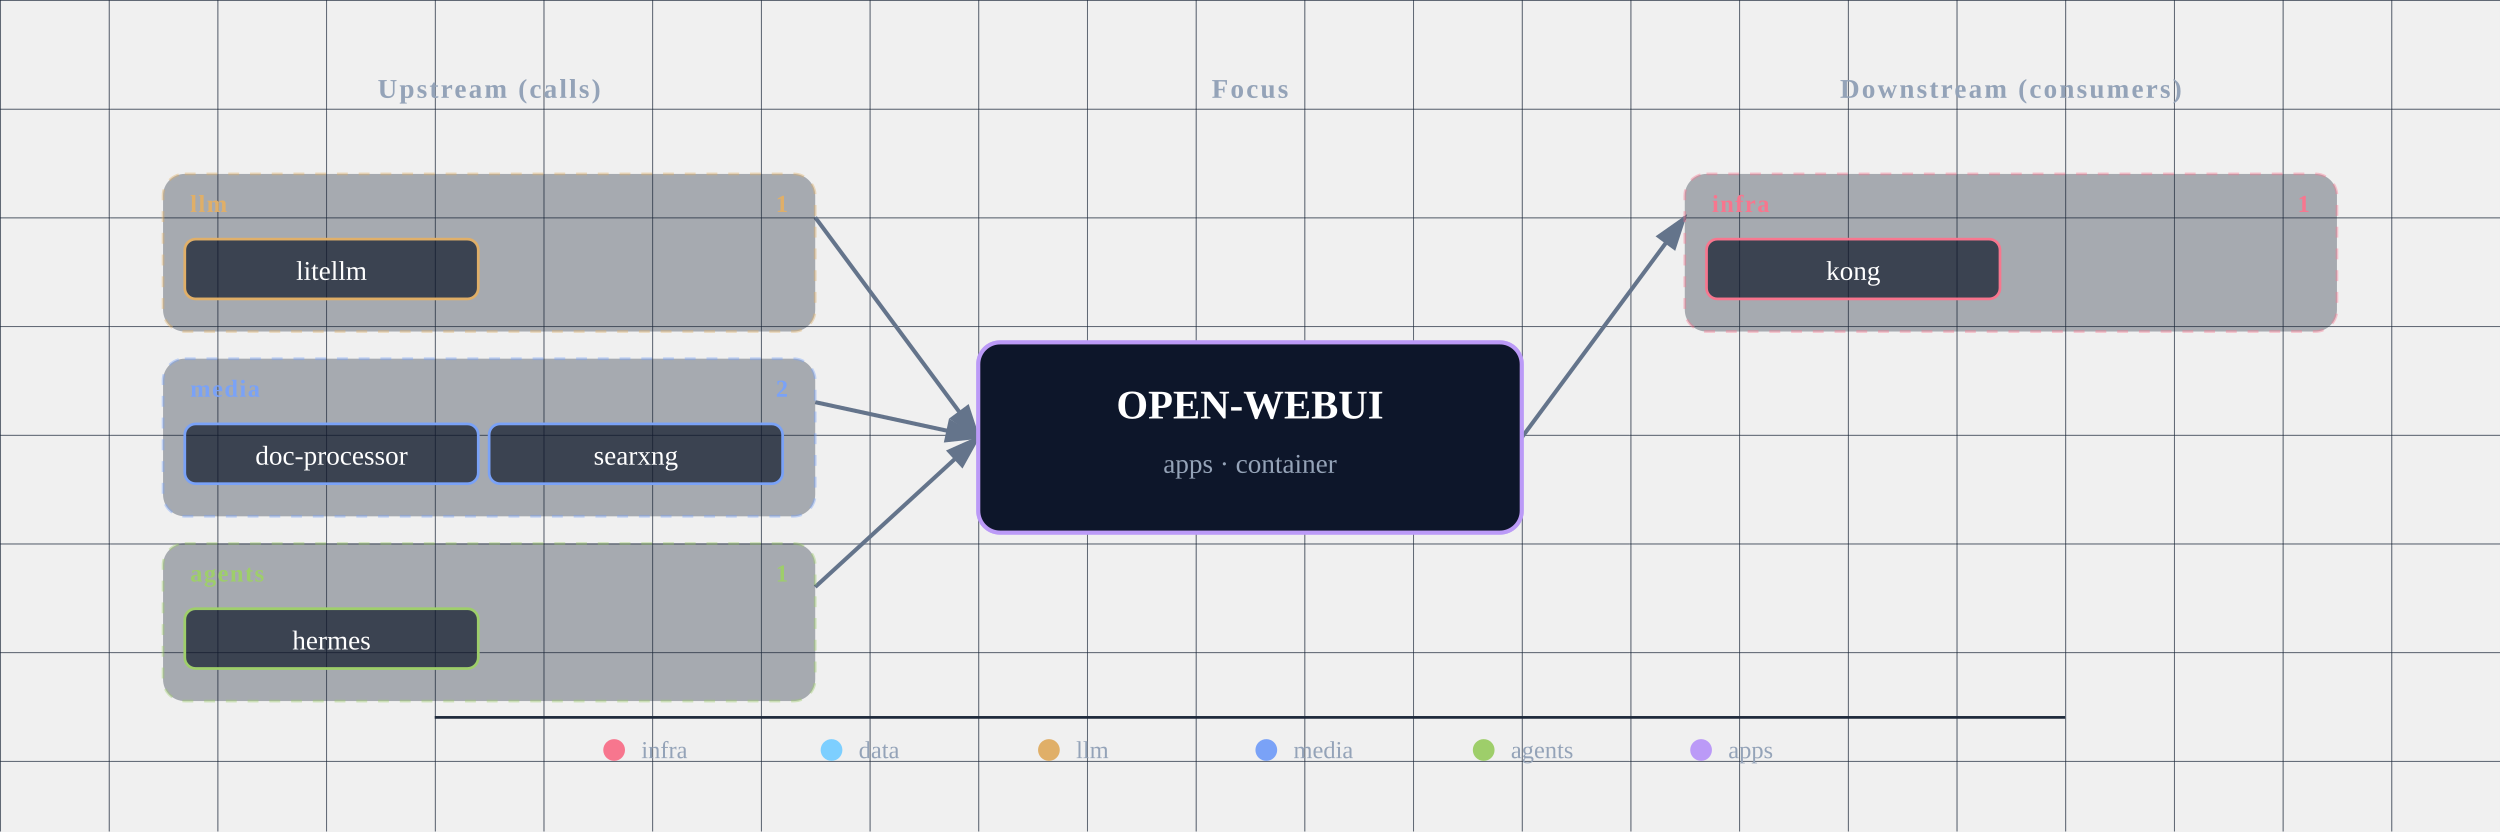
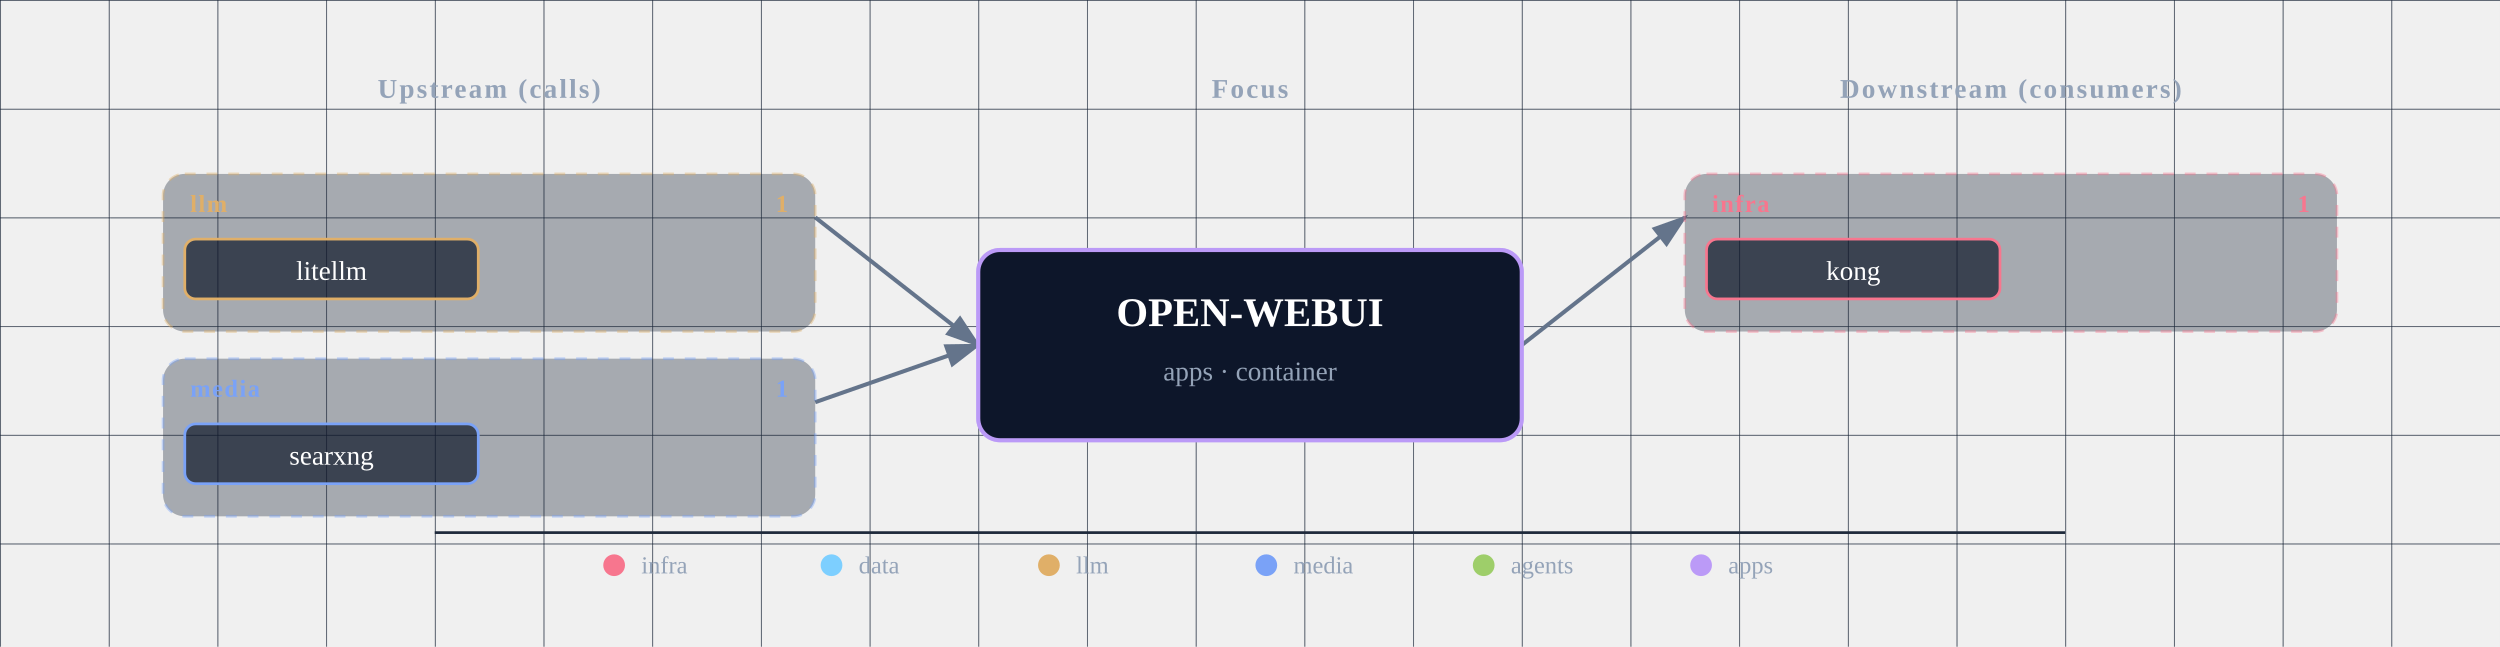
- <svg xmlns="http://www.w3.org/2000/svg" viewBox="0 0 920 306">
+ <svg xmlns="http://www.w3.org/2000/svg" viewBox="0 0 920 238">
  <defs>
    <pattern id="grid" width="40" height="40" patternUnits="userSpaceOnUse">
      <path d="M 40 0 L 0 0 0 40" fill="none" stroke="#1e293b" stroke-width="0.5" />
    </pattern>
    <marker id="arrowhead" markerWidth="9" markerHeight="6" refX="8" refY="3" orient="auto">
      <polygon points="0 0, 9 3, 0 6" fill="#64748b" />
    </marker>
    <filter id="focus-glow" x="-50%" y="-50%" width="200%" height="200%">
      <feGaussianBlur in="SourceAlpha" stdDeviation="6" />
      <feFlood flood-color="#bb9af7" flood-opacity="0.6" />
      <feComposite in2="SourceAlpha" operator="in" />
      <feMerge>
        <feMergeNode />
        <feMergeNode in="SourceGraphic" />
      </feMerge>
    </filter>
  </defs>
-   <rect width="920" height="306" fill="url(#grid)" />
+   <rect width="920" height="238" fill="url(#grid)" />
  <text x="180" y="36" fill="#94a3b8" font-size="10" font-weight="600" text-anchor="middle" letter-spacing="0.08em">Upstream (calls)</text>
  <text x="460" y="36" fill="#94a3b8" font-size="10" font-weight="600" text-anchor="middle" letter-spacing="0.08em">Focus</text>
  <text x="740" y="36" fill="#94a3b8" font-size="10" font-weight="600" text-anchor="middle" letter-spacing="0.08em">Downstream (consumers)</text>
-   <line x1="300" y1="80" x2="360" y2="161" stroke="#64748b" stroke-width="1.5" marker-end="url(#arrowhead)" />
-   <line x1="300" y1="148" x2="360" y2="161" stroke="#64748b" stroke-width="1.5" marker-end="url(#arrowhead)" />
-   <line x1="300" y1="216" x2="360" y2="161" stroke="#64748b" stroke-width="1.5" marker-end="url(#arrowhead)" />
-   <line x1="560" y1="161" x2="620" y2="80" stroke="#64748b" stroke-width="1.5" marker-end="url(#arrowhead)" />
+   <line x1="300" y1="80" x2="360" y2="127" stroke="#64748b" stroke-width="1.5" marker-end="url(#arrowhead)" />
+   <line x1="300" y1="148" x2="360" y2="127" stroke="#64748b" stroke-width="1.5" marker-end="url(#arrowhead)" />
+   <line x1="560" y1="127" x2="620" y2="80" stroke="#64748b" stroke-width="1.5" marker-end="url(#arrowhead)" />
  <g>
    <g class="cluster">
      <rect x="60" y="64" width="240" height="58" rx="8" fill="rgba(30,41,59,0.35)" stroke="#e0af68" stroke-width="1" stroke-dasharray="4,4" stroke-opacity="0.4" />
      <text x="70" y="78" fill="#e0af68" font-size="9" font-weight="700" text-anchor="start" style="letter-spacing:0.06em;text-transform:uppercase;">llm</text>
      <text x="290" y="78" fill="#e0af68" font-size="9" font-weight="600" text-anchor="end">1</text>
    </g>
    <g>
      <rect x="68" y="88" width="108" height="22" rx="4" fill="rgba(15,23,42,0.7)" stroke="#e0af68" stroke-width="1" />
      <text x="122" y="103" fill="white" font-size="10" text-anchor="middle">litellm</text>
    </g>
    <g class="cluster">
      <rect x="60" y="132" width="240" height="58" rx="8" fill="rgba(30,41,59,0.35)" stroke="#7aa2f7" stroke-width="1" stroke-dasharray="4,4" stroke-opacity="0.4" />
      <text x="70" y="146" fill="#7aa2f7" font-size="9" font-weight="700" text-anchor="start" style="letter-spacing:0.06em;text-transform:uppercase;">media</text>
-       <text x="290" y="146" fill="#7aa2f7" font-size="9" font-weight="600" text-anchor="end">2</text>
+       <text x="290" y="146" fill="#7aa2f7" font-size="9" font-weight="600" text-anchor="end">1</text>
    </g>
    <g>
      <rect x="68" y="156" width="108" height="22" rx="4" fill="rgba(15,23,42,0.7)" stroke="#7aa2f7" stroke-width="1" />
-       <text x="122" y="171" fill="white" font-size="10" text-anchor="middle">doc-processor</text>
-     </g>
-     <g>
-       <rect x="180" y="156" width="108" height="22" rx="4" fill="rgba(15,23,42,0.7)" stroke="#7aa2f7" stroke-width="1" />
-       <text x="234" y="171" fill="white" font-size="10" text-anchor="middle">searxng</text>
-     </g>
-     <g class="cluster">
-       <rect x="60" y="200" width="240" height="58" rx="8" fill="rgba(30,41,59,0.35)" stroke="#9ece6a" stroke-width="1" stroke-dasharray="4,4" stroke-opacity="0.4" />
-       <text x="70" y="214" fill="#9ece6a" font-size="9" font-weight="700" text-anchor="start" style="letter-spacing:0.06em;text-transform:uppercase;">agents</text>
-       <text x="290" y="214" fill="#9ece6a" font-size="9" font-weight="600" text-anchor="end">1</text>
-     </g>
-     <g>
-       <rect x="68" y="224" width="108" height="22" rx="4" fill="rgba(15,23,42,0.7)" stroke="#9ece6a" stroke-width="1" />
-       <text x="122" y="239" fill="white" font-size="10" text-anchor="middle">hermes</text>
+       <text x="122" y="171" fill="white" font-size="10" text-anchor="middle">searxng</text>
    </g>
  </g>
  <g>
    <g class="cluster">
      <rect x="620" y="64" width="240" height="58" rx="8" fill="rgba(30,41,59,0.35)" stroke="#f7768e" stroke-width="1" stroke-dasharray="4,4" stroke-opacity="0.4" />
      <text x="630" y="78" fill="#f7768e" font-size="9" font-weight="700" text-anchor="start" style="letter-spacing:0.06em;text-transform:uppercase;">infra</text>
      <text x="850" y="78" fill="#f7768e" font-size="9" font-weight="600" text-anchor="end">1</text>
    </g>
    <g>
      <rect x="628" y="88" width="108" height="22" rx="4" fill="rgba(15,23,42,0.7)" stroke="#f7768e" stroke-width="1" />
      <text x="682" y="103" fill="white" font-size="10" text-anchor="middle">kong</text>
    </g>
  </g>
  <g class="focus" filter="url(#focus-glow)">
-     <rect x="360" y="126" width="200" height="70" rx="8" fill="#0f172a" stroke="#bb9af7" stroke-width="1.5" />
-     <text x="460" y="154" fill="white" font-size="15" font-weight="700" text-anchor="middle">OPEN-WEBUI</text>
-     <text x="460" y="174" fill="#94a3b8" font-size="10" text-anchor="middle">apps · container</text>
+     <rect x="360" y="92" width="200" height="70" rx="8" fill="#0f172a" stroke="#bb9af7" stroke-width="1.5" />
+     <text x="460" y="120" fill="white" font-size="15" font-weight="700" text-anchor="middle">OPEN-WEBUI</text>
+     <text x="460" y="140" fill="#94a3b8" font-size="10" text-anchor="middle">apps · container</text>
  </g>
  <g class="legend">
-     <line x1="160" y1="264" x2="760" y2="264" stroke="#1e293b" stroke-width="1" />
-     <circle cx="226" cy="276" r="4" fill="#f7768e" />
-     <text x="236" y="279" fill="#94a3b8" font-size="9" font-weight="400" text-anchor="start">infra</text>
-     <circle cx="306" cy="276" r="4" fill="#7dcfff" />
-     <text x="316" y="279" fill="#94a3b8" font-size="9" font-weight="400" text-anchor="start">data</text>
-     <circle cx="386" cy="276" r="4" fill="#e0af68" />
-     <text x="396" y="279" fill="#94a3b8" font-size="9" font-weight="400" text-anchor="start">llm</text>
-     <circle cx="466" cy="276" r="4" fill="#7aa2f7" />
-     <text x="476" y="279" fill="#94a3b8" font-size="9" font-weight="400" text-anchor="start">media</text>
-     <circle cx="546" cy="276" r="4" fill="#9ece6a" />
-     <text x="556" y="279" fill="#94a3b8" font-size="9" font-weight="400" text-anchor="start">agents</text>
-     <circle cx="626" cy="276" r="4" fill="#bb9af7" />
-     <text x="636" y="279" fill="#94a3b8" font-size="9" font-weight="400" text-anchor="start">apps</text>
+     <line x1="160" y1="196" x2="760" y2="196" stroke="#1e293b" stroke-width="1" />
+     <circle cx="226" cy="208" r="4" fill="#f7768e" />
+     <text x="236" y="211" fill="#94a3b8" font-size="9" font-weight="400" text-anchor="start">infra</text>
+     <circle cx="306" cy="208" r="4" fill="#7dcfff" />
+     <text x="316" y="211" fill="#94a3b8" font-size="9" font-weight="400" text-anchor="start">data</text>
+     <circle cx="386" cy="208" r="4" fill="#e0af68" />
+     <text x="396" y="211" fill="#94a3b8" font-size="9" font-weight="400" text-anchor="start">llm</text>
+     <circle cx="466" cy="208" r="4" fill="#7aa2f7" />
+     <text x="476" y="211" fill="#94a3b8" font-size="9" font-weight="400" text-anchor="start">media</text>
+     <circle cx="546" cy="208" r="4" fill="#9ece6a" />
+     <text x="556" y="211" fill="#94a3b8" font-size="9" font-weight="400" text-anchor="start">agents</text>
+     <circle cx="626" cy="208" r="4" fill="#bb9af7" />
+     <text x="636" y="211" fill="#94a3b8" font-size="9" font-weight="400" text-anchor="start">apps</text>
  </g>
</svg>
